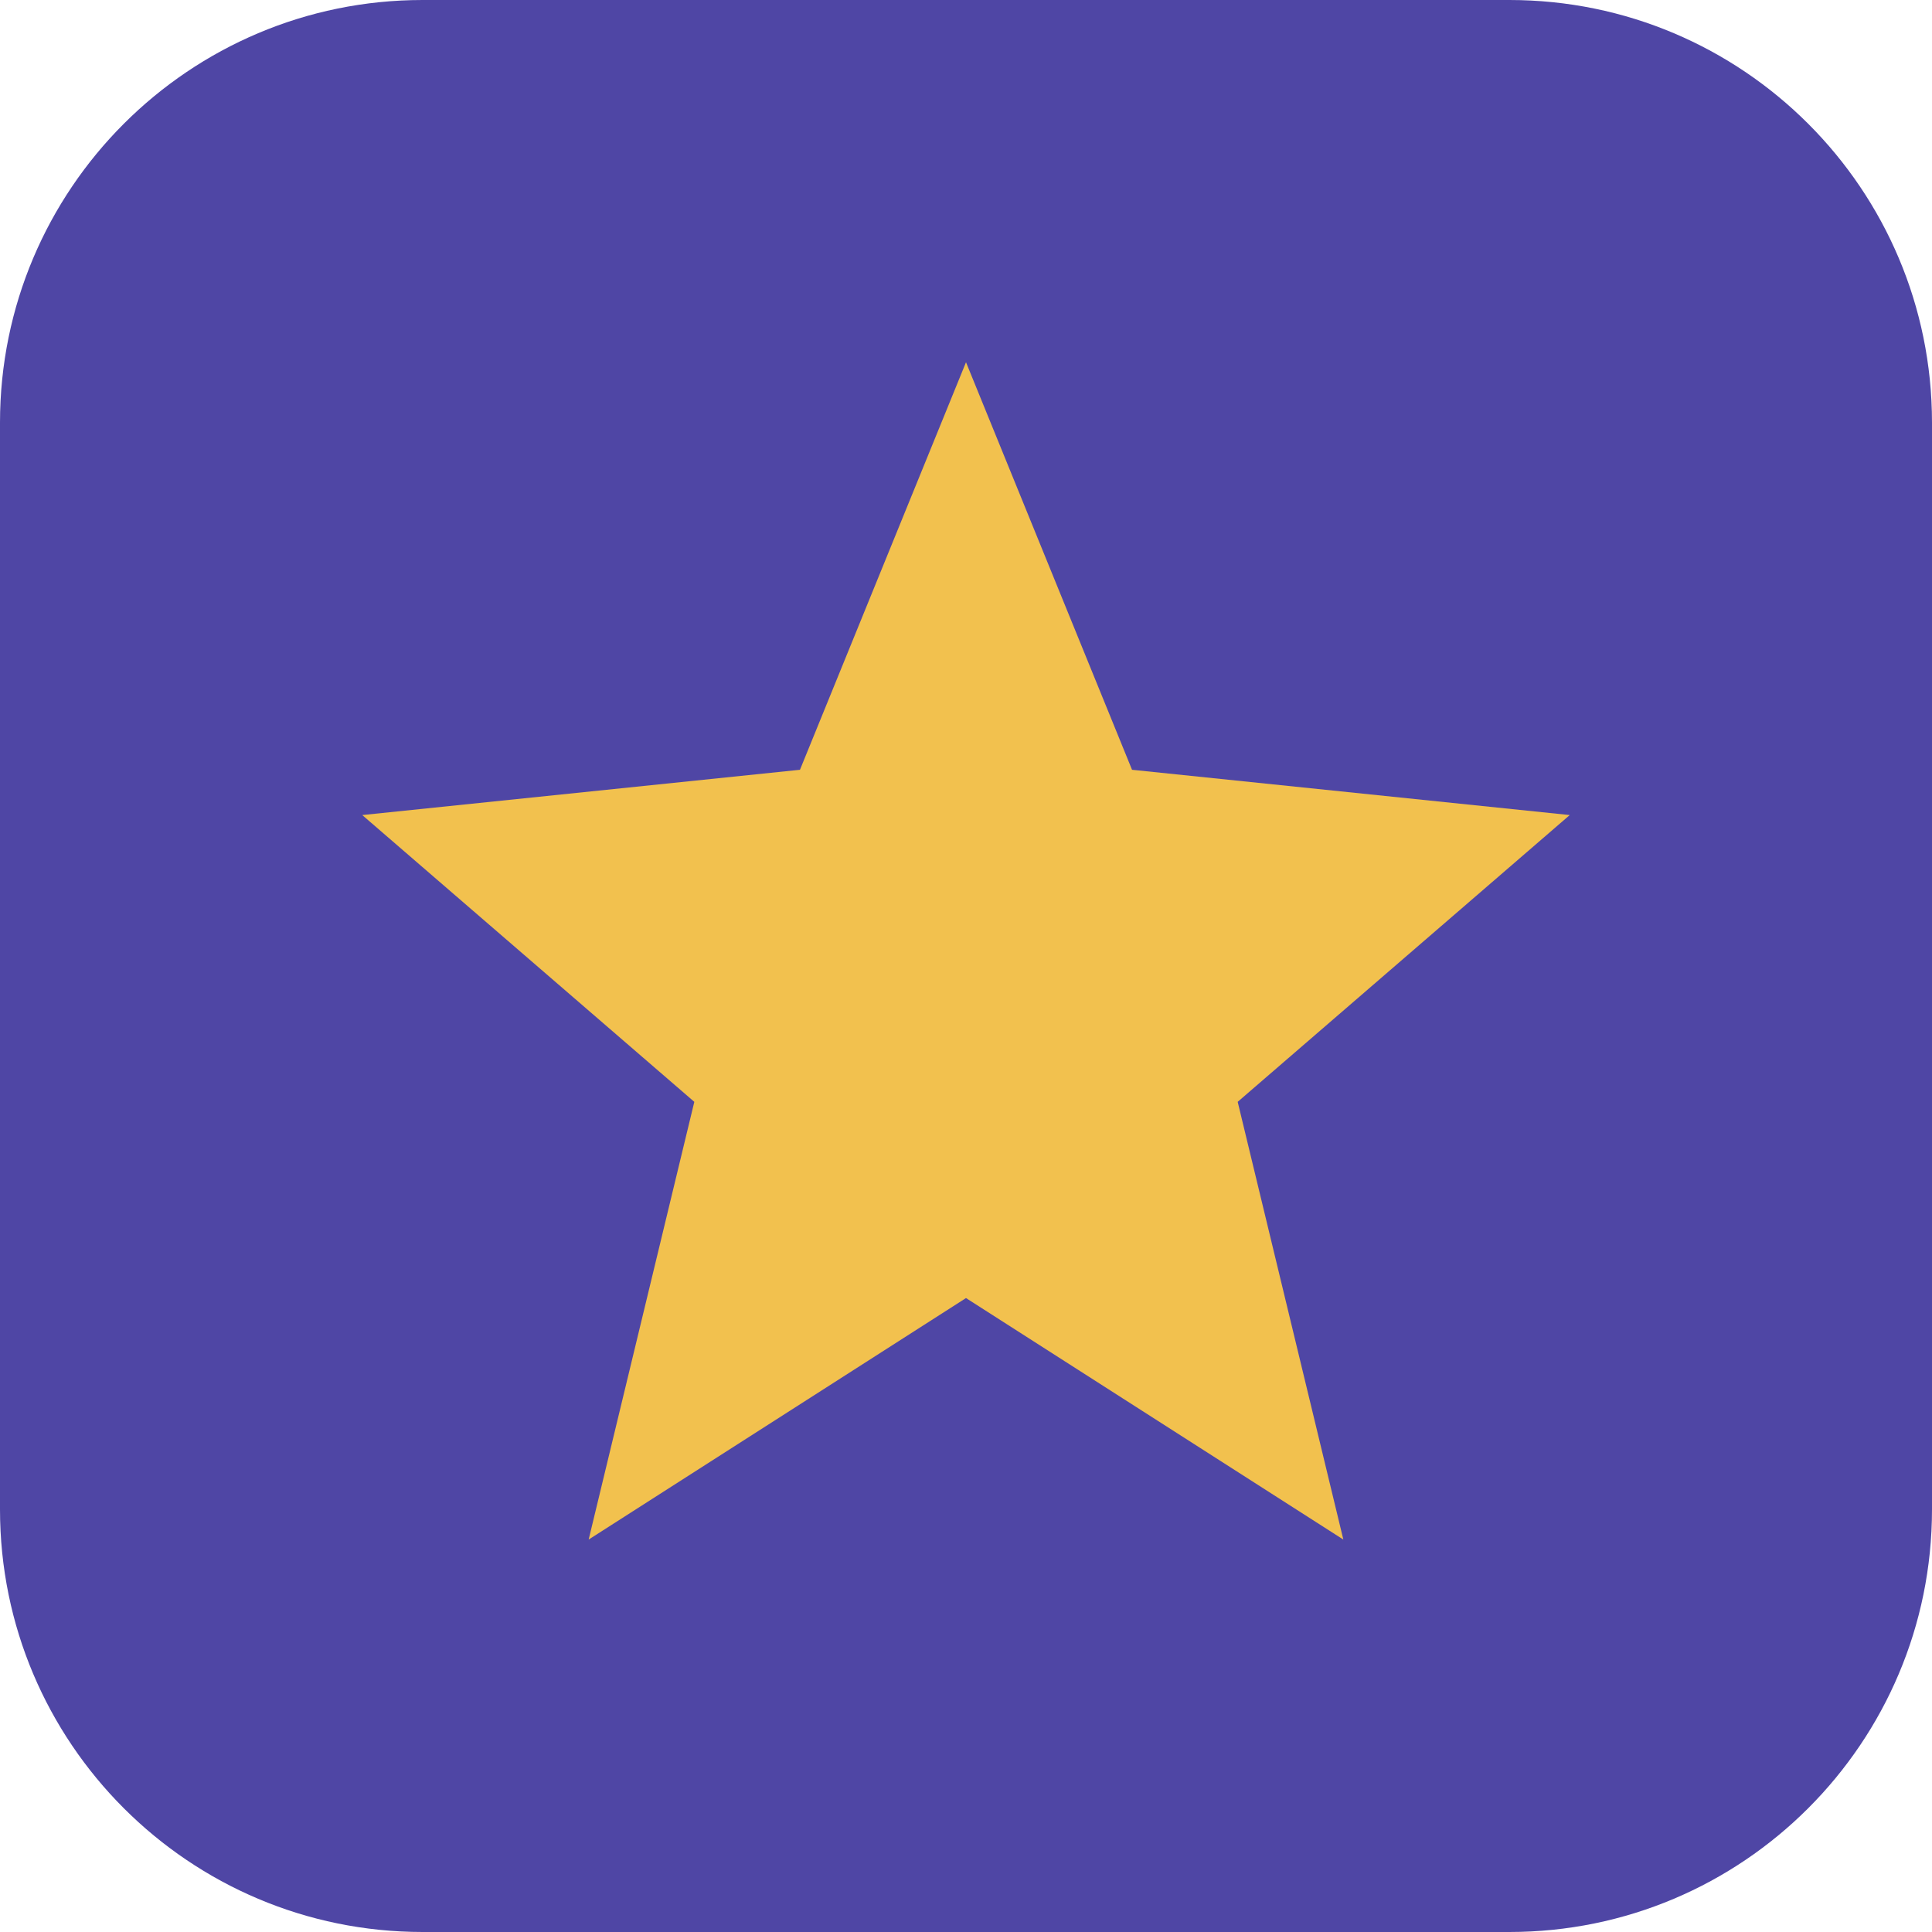
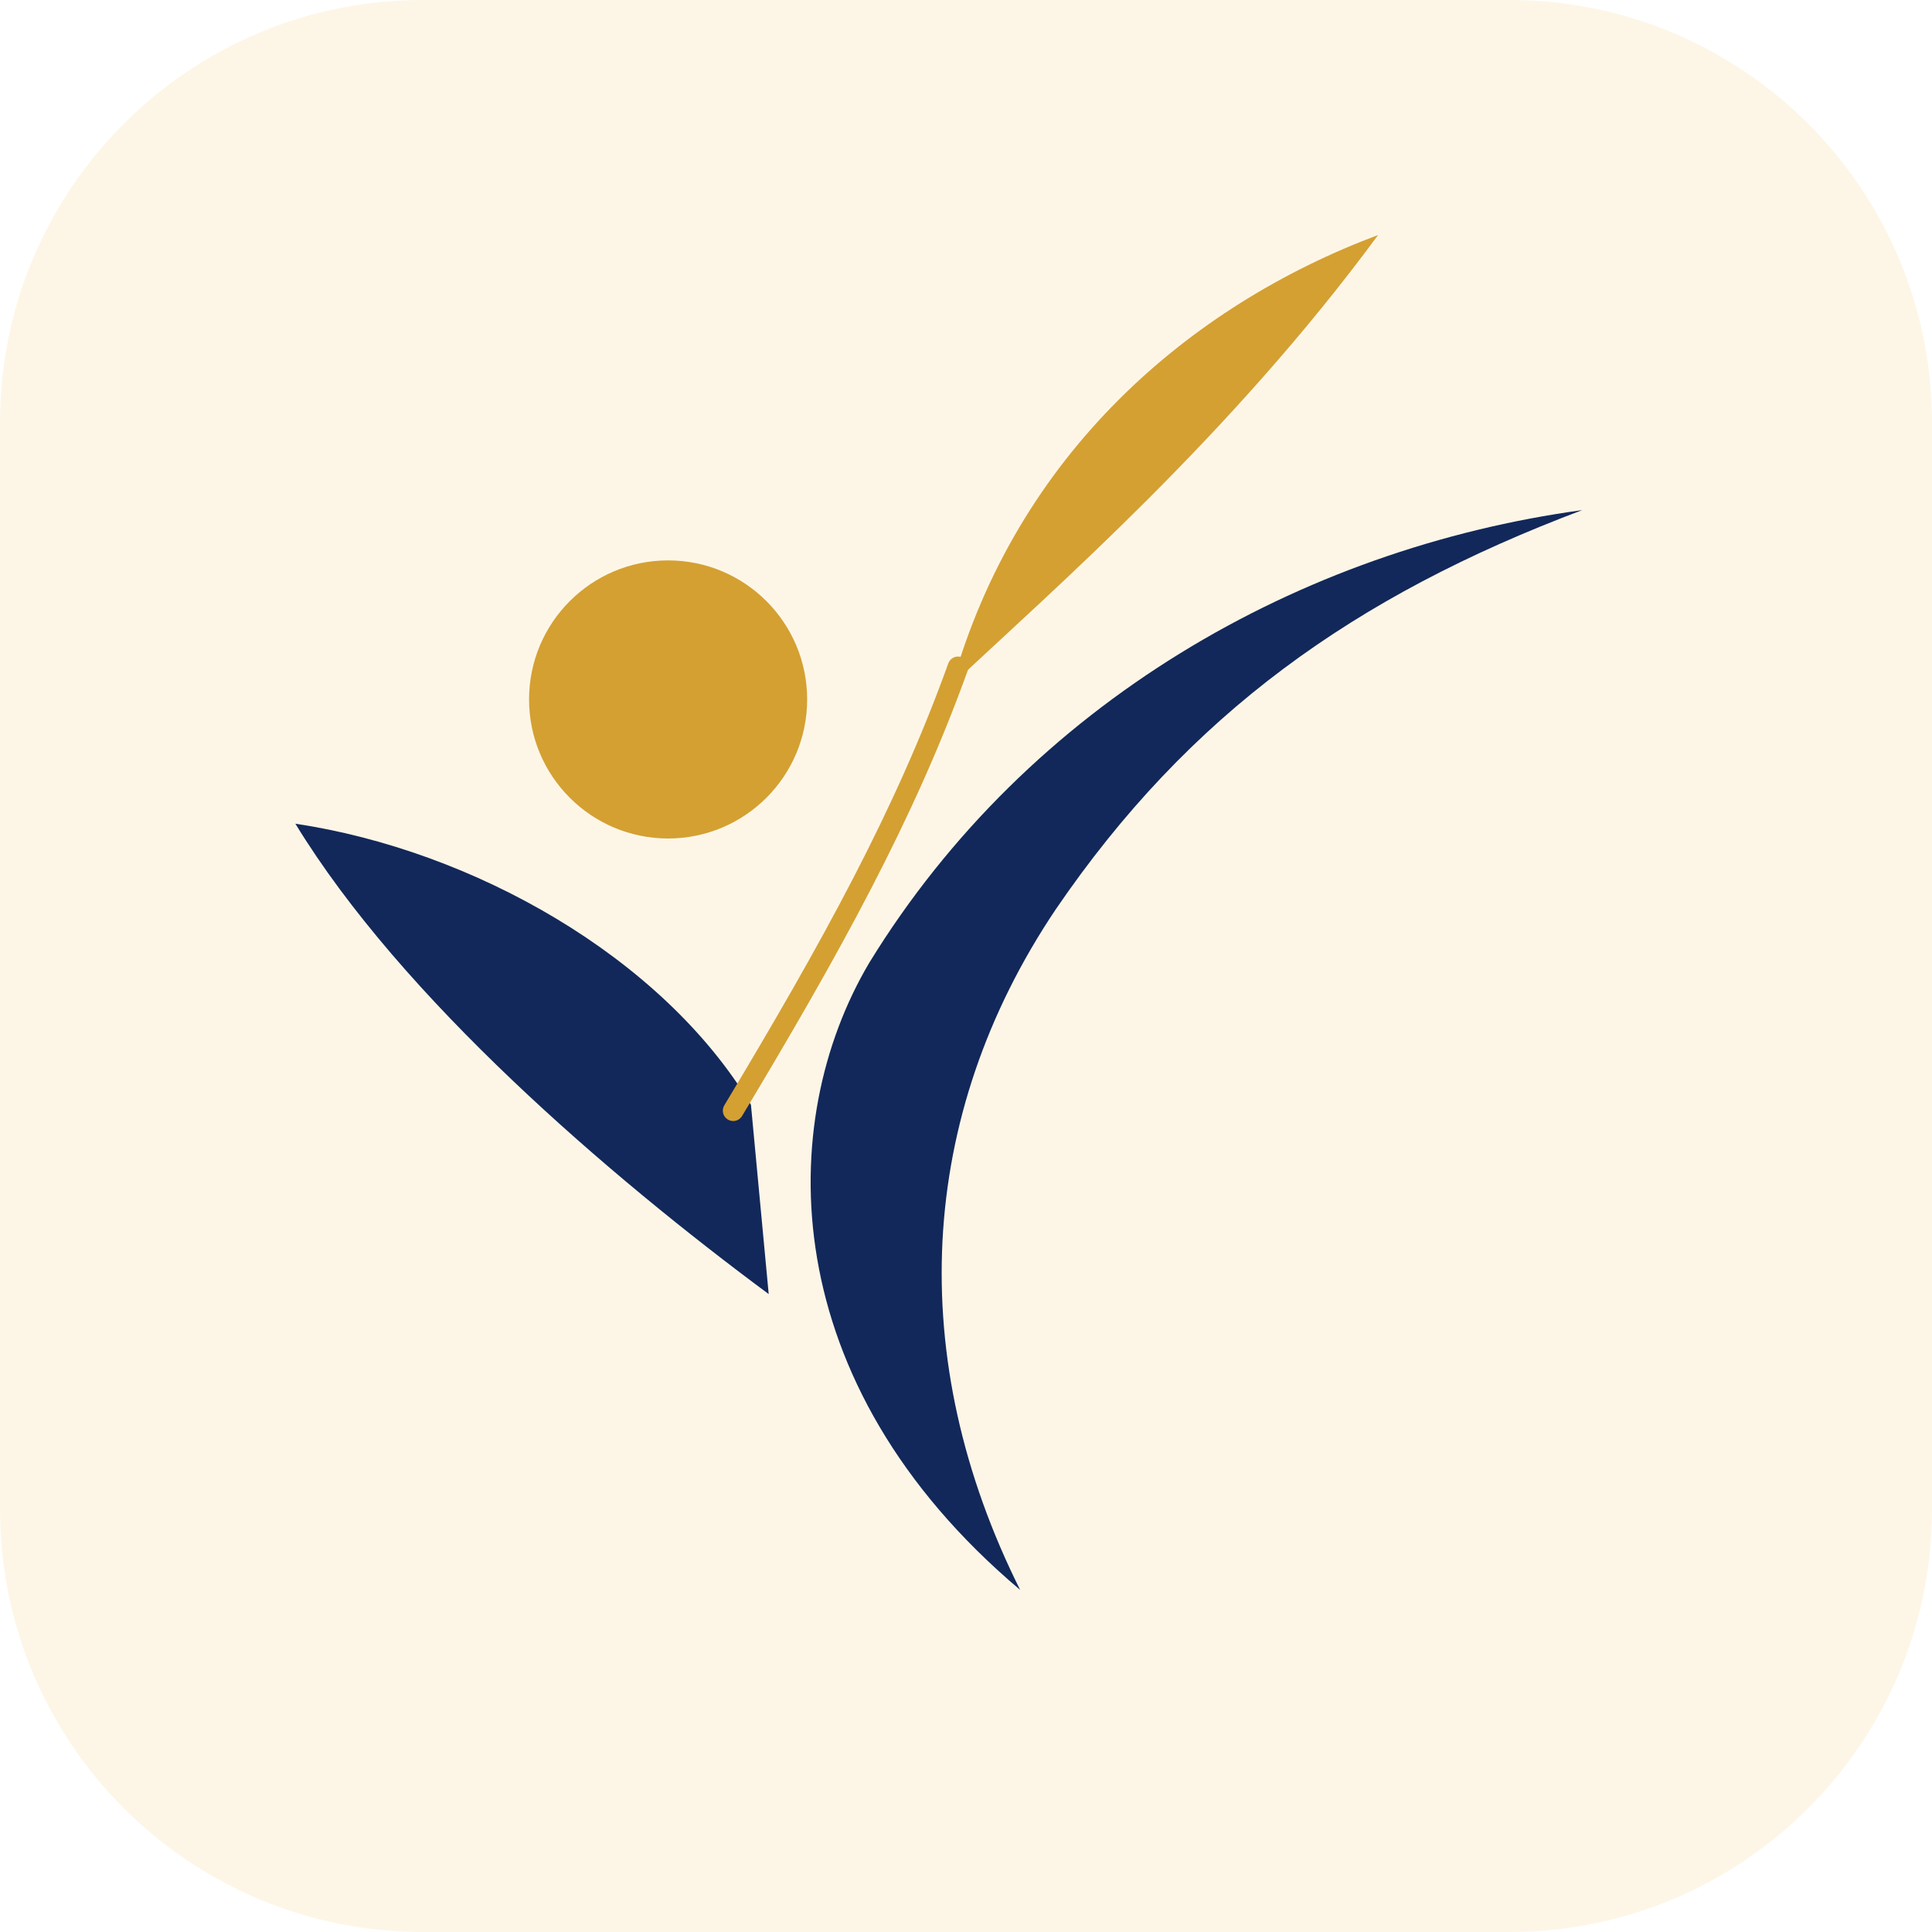
<svg xmlns="http://www.w3.org/2000/svg" viewBox="0 0 64 64">
-   <rect width="64" height="64" rx="14" fill="#4f46a5" />
-   <path d="M32 12l5.5 13.5L52 27l-11 9.5L44.5 51 32 43l-12.5 8L23 36.5 12 27l14.5-1.5z" fill="#f2c14e" />
+   <rect width="64" height="64" rx="14" fill="#fdf6e7" />
+   <g transform="translate(9 7) scale(.098)">
+     <circle cx="170" cy="201" r="47" fill="#d4a032" transform="translate(-36 -36)" />
+     <path transform="translate(-36 -36)" d="M44 243C104 252 168 288 198 338L204 402C150 362 80 302 44 243Z" fill="#12285a" />
+     <path transform="translate(-36 -36)" d="M479 137C384 150 292 202 238 290C206 344 206 432 289 502C250 424 254 342 301 272C346 206 402 166 479 137Z" fill="#12285a" />
+     <path transform="translate(-36 -36)" d="M410 44C346 68 288 118 266 196C300 164 360 112 410 44Z" fill="#d4a032" />
+     <path transform="translate(-36 -36)" d="M268 190C250 240 225 285 192 340" stroke="#d4a032" stroke-width="7" stroke-linecap="round" fill="none" />
+   </g>
</svg>
